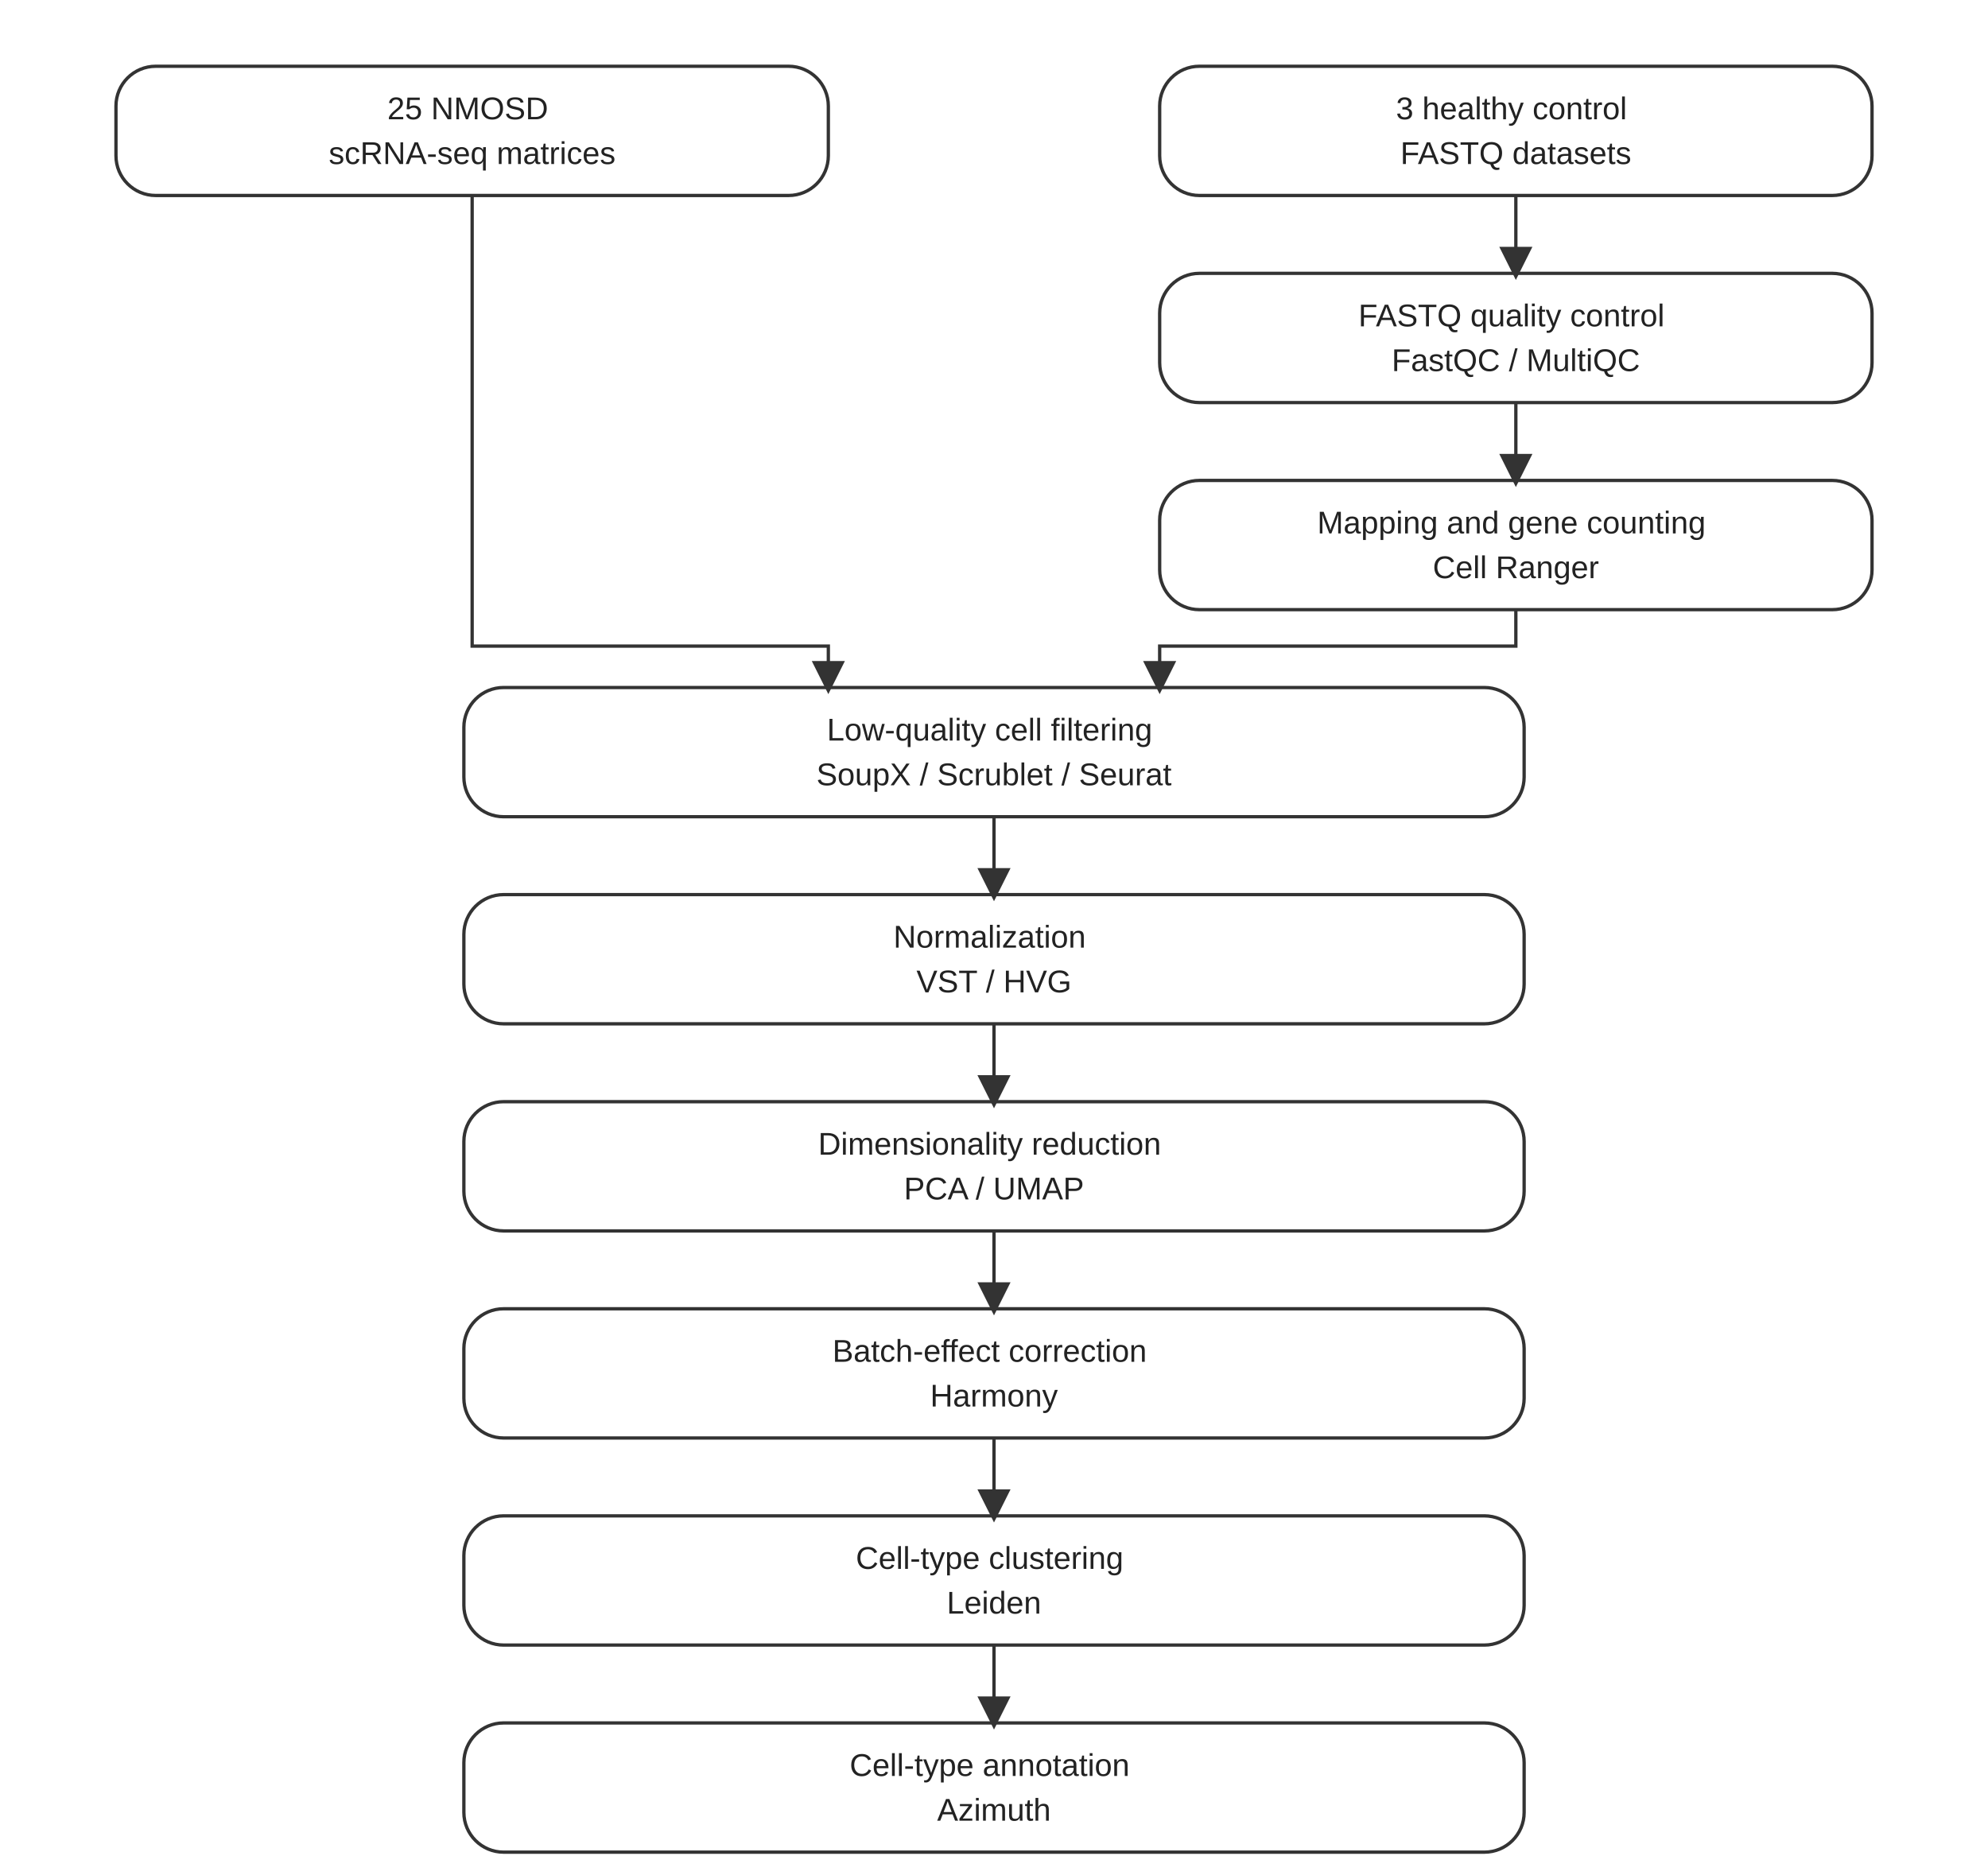
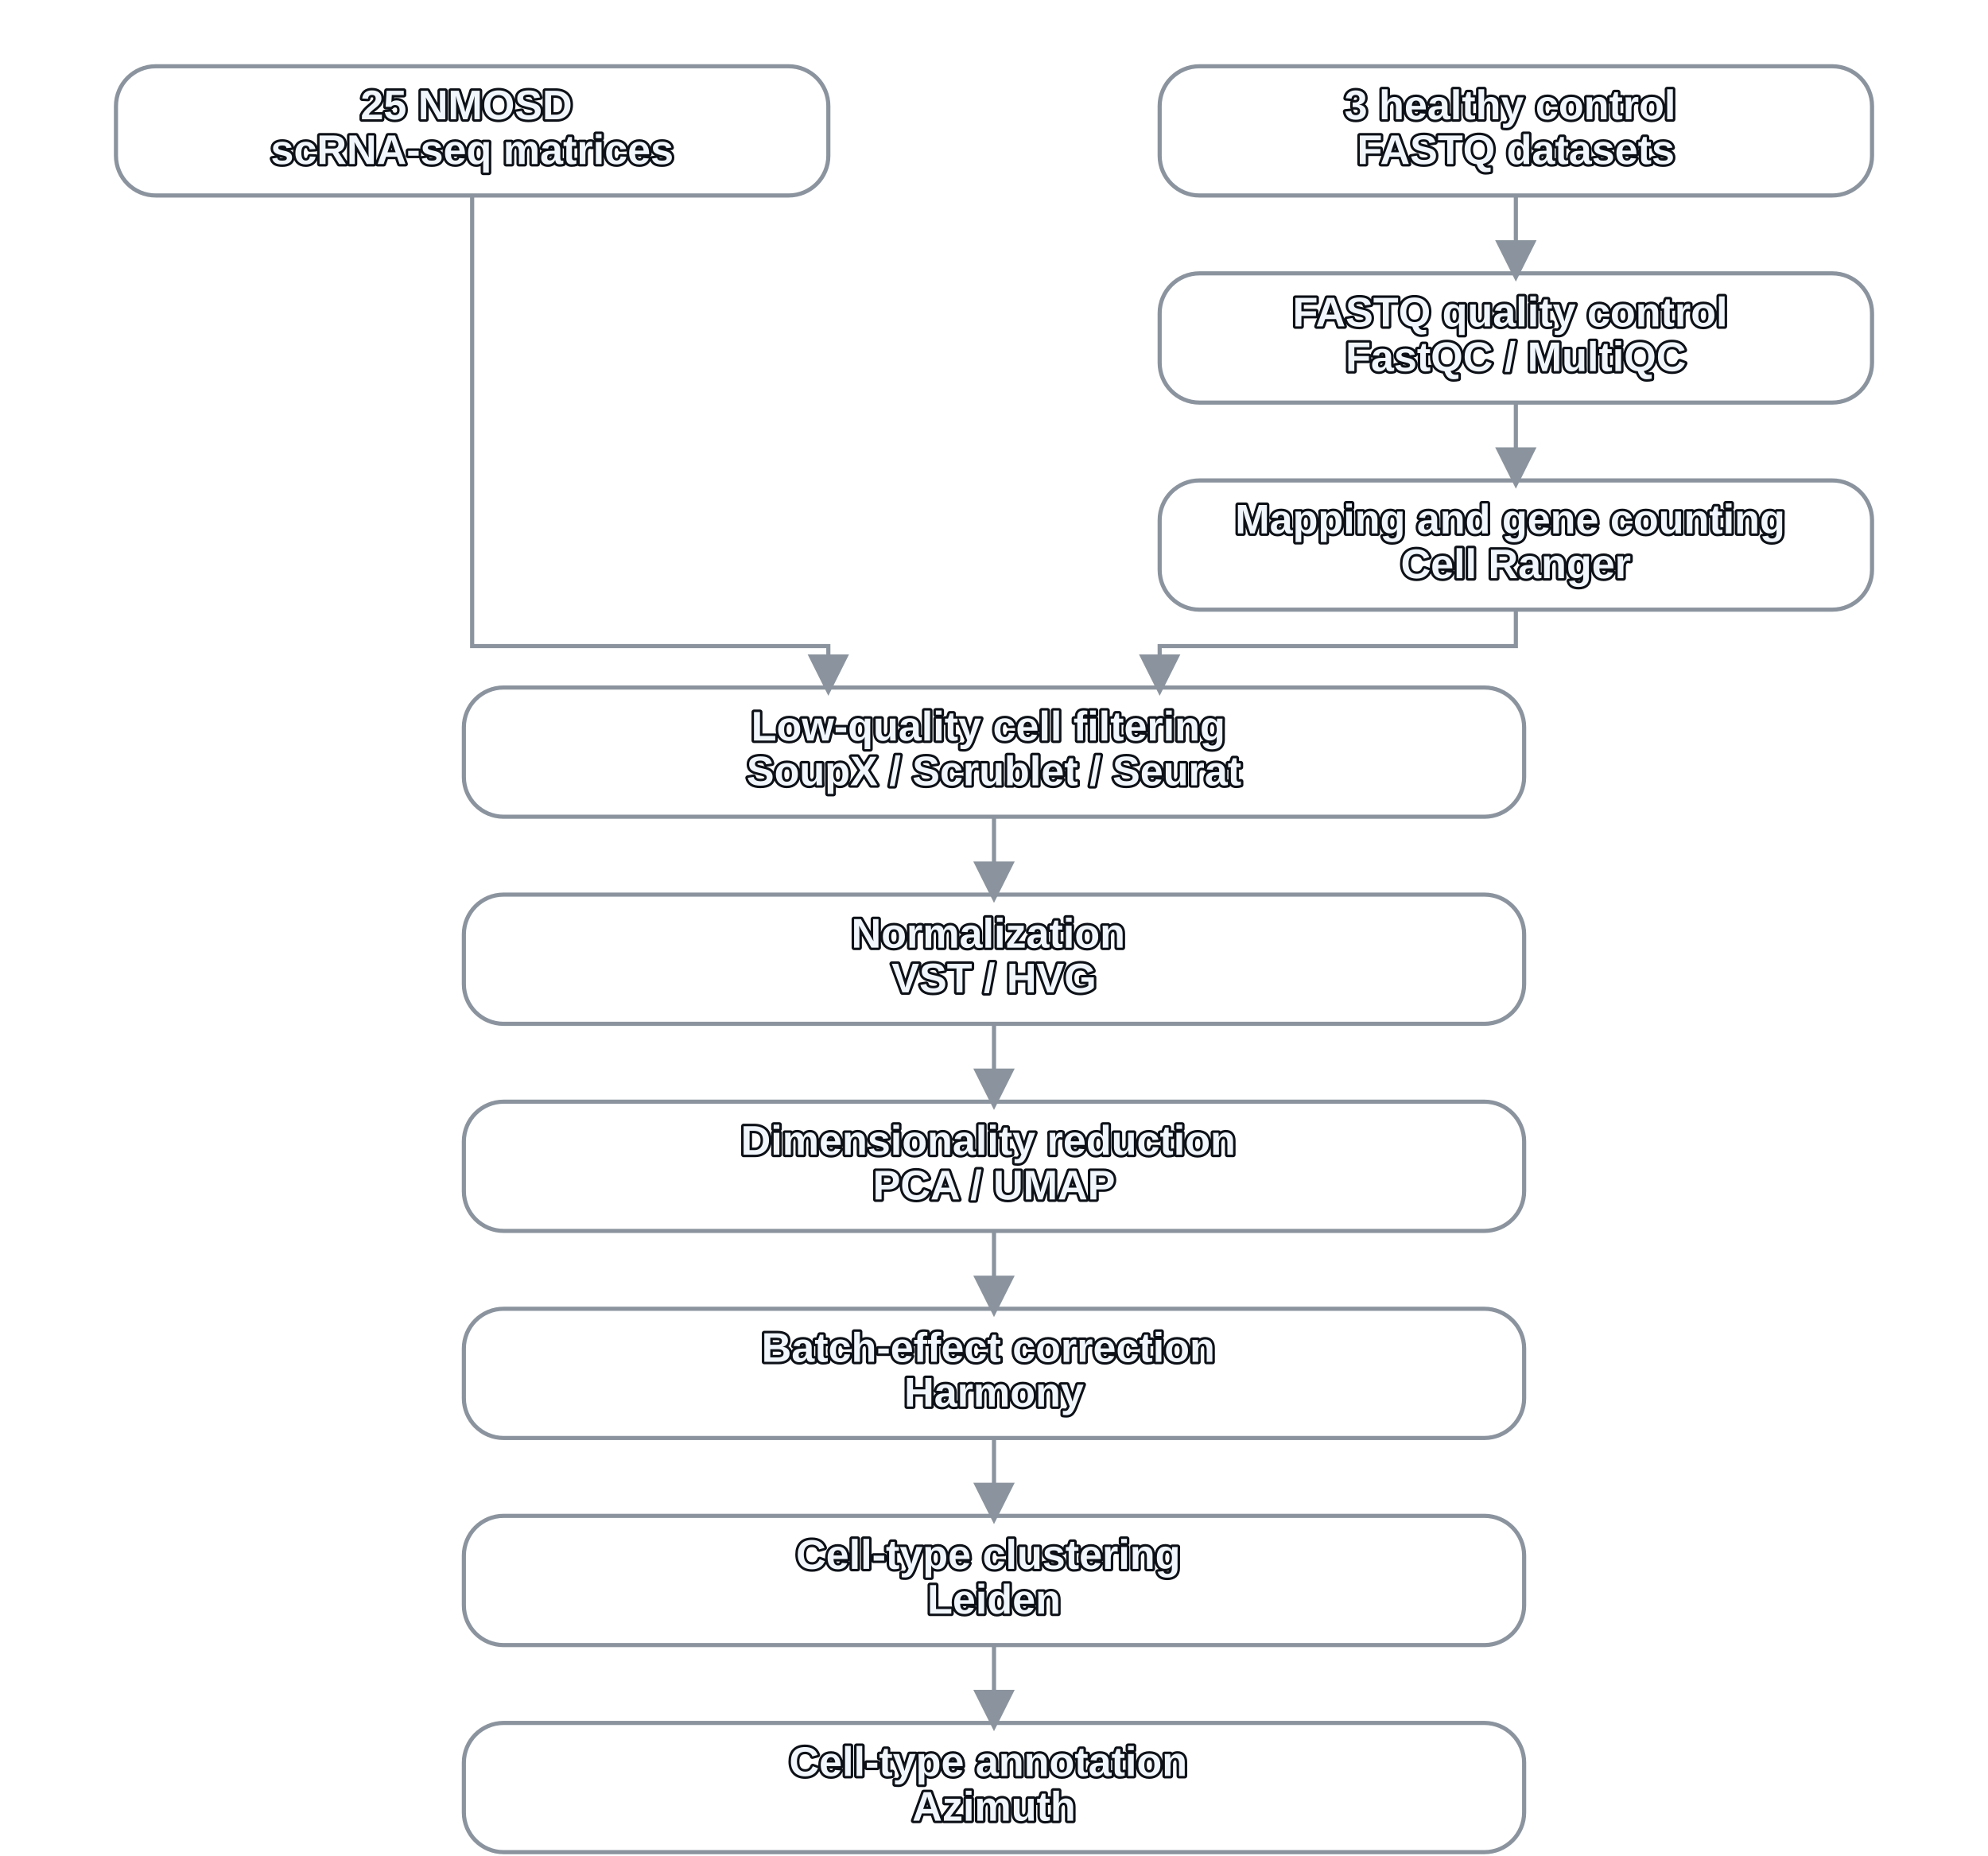
<svg xmlns="http://www.w3.org/2000/svg" width="1200" height="1120" viewBox="0 0 1200 1120" role="img" aria-labelledby="title desc">
  <defs>
    <marker id="arrow" markerWidth="10" markerHeight="10" refX="8" refY="5" orient="auto" markerUnits="strokeWidth">
-       <path d="M 0 0 L 10 5 L 0 10 z" fill="#333333" />
+       <path d="M 0 0 L 10 5 L 0 10 z" fill="#8b949e" />
    </marker>
    <style>
-       .box { fill: transparent; stroke: #333333; stroke-width: 2; }
-       .label { fill: #222222; font-family: Arial, Helvetica, sans-serif; font-size: 19px; text-anchor: middle; }
-       .arrow { fill: none; stroke: #333333; stroke-width: 2; marker-end: url(#arrow); }
+       .box { fill: transparent; stroke: #8b949e; stroke-width: 2.5; }
+       .label { fill: #f0f6fc; stroke: #0d1117; stroke-width: 3px; paint-order: stroke; stroke-linejoin: round; font-family: Arial, Helvetica, sans-serif; font-size: 25px; font-weight: 600; text-anchor: middle; }
+       .arrow { fill: none; stroke: #8b949e; stroke-width: 2.5; marker-end: url(#arrow); }
    </style>
  </defs>
  <rect class="box" x="70" y="40" width="430" height="78" rx="24" />
  <text class="label" x="285" y="72">
    <tspan x="285" dy="0">25 NMOSD</tspan>
    <tspan x="285" dy="27">scRNA-seq matrices</tspan>
  </text>
  <rect class="box" x="700" y="40" width="430" height="78" rx="24" />
  <text class="label" x="915" y="72">
    <tspan x="915" dy="0">3 healthy control</tspan>
    <tspan x="915" dy="27">FASTQ datasets</tspan>
  </text>
  <rect class="box" x="700" y="165" width="430" height="78" rx="24" />
  <text class="label" x="915" y="197">
    <tspan x="915" dy="0">FASTQ quality control</tspan>
    <tspan x="915" dy="27">FastQC / MultiQC</tspan>
  </text>
  <rect class="box" x="700" y="290" width="430" height="78" rx="24" />
  <text class="label" x="915" y="322">
    <tspan x="915" dy="0">Mapping and gene counting</tspan>
    <tspan x="915" dy="27">Cell Ranger</tspan>
  </text>
  <rect class="box" x="280" y="415" width="640" height="78" rx="24" />
  <text class="label" x="600" y="447">
    <tspan x="600" dy="0">Low-quality cell filtering</tspan>
    <tspan x="600" dy="27">SoupX / Scrublet / Seurat</tspan>
  </text>
  <rect class="box" x="280" y="540" width="640" height="78" rx="24" />
  <text class="label" x="600" y="572">
    <tspan x="600" dy="0">Normalization</tspan>
    <tspan x="600" dy="27">VST / HVG</tspan>
  </text>
  <rect class="box" x="280" y="665" width="640" height="78" rx="24" />
  <text class="label" x="600" y="697">
    <tspan x="600" dy="0">Dimensionality reduction</tspan>
    <tspan x="600" dy="27">PCA / UMAP</tspan>
  </text>
  <rect class="box" x="280" y="790" width="640" height="78" rx="24" />
  <text class="label" x="600" y="822">
    <tspan x="600" dy="0">Batch-effect correction</tspan>
    <tspan x="600" dy="27">Harmony</tspan>
  </text>
  <rect class="box" x="280" y="915" width="640" height="78" rx="24" />
  <text class="label" x="600" y="947">
    <tspan x="600" dy="0">Cell-type clustering</tspan>
    <tspan x="600" dy="27">Leiden</tspan>
  </text>
  <rect class="box" x="280" y="1040" width="640" height="78" rx="24" />
  <text class="label" x="600" y="1072">
    <tspan x="600" dy="0">Cell-type annotation</tspan>
    <tspan x="600" dy="27">Azimuth</tspan>
  </text>
  <path class="arrow" d="M 285 118 L 285 390 L 500 390 L 500 415" />
  <path class="arrow" d="M 915 118 L 915 165" />
  <path class="arrow" d="M 915 243 L 915 290" />
  <path class="arrow" d="M 915 368 L 915 390 L 700 390 L 700 415" />
  <path class="arrow" d="M 600 493 L 600 540" />
  <path class="arrow" d="M 600 618 L 600 665" />
  <path class="arrow" d="M 600 743 L 600 790" />
  <path class="arrow" d="M 600 868 L 600 915" />
  <path class="arrow" d="M 600 993 L 600 1040" />
</svg>
